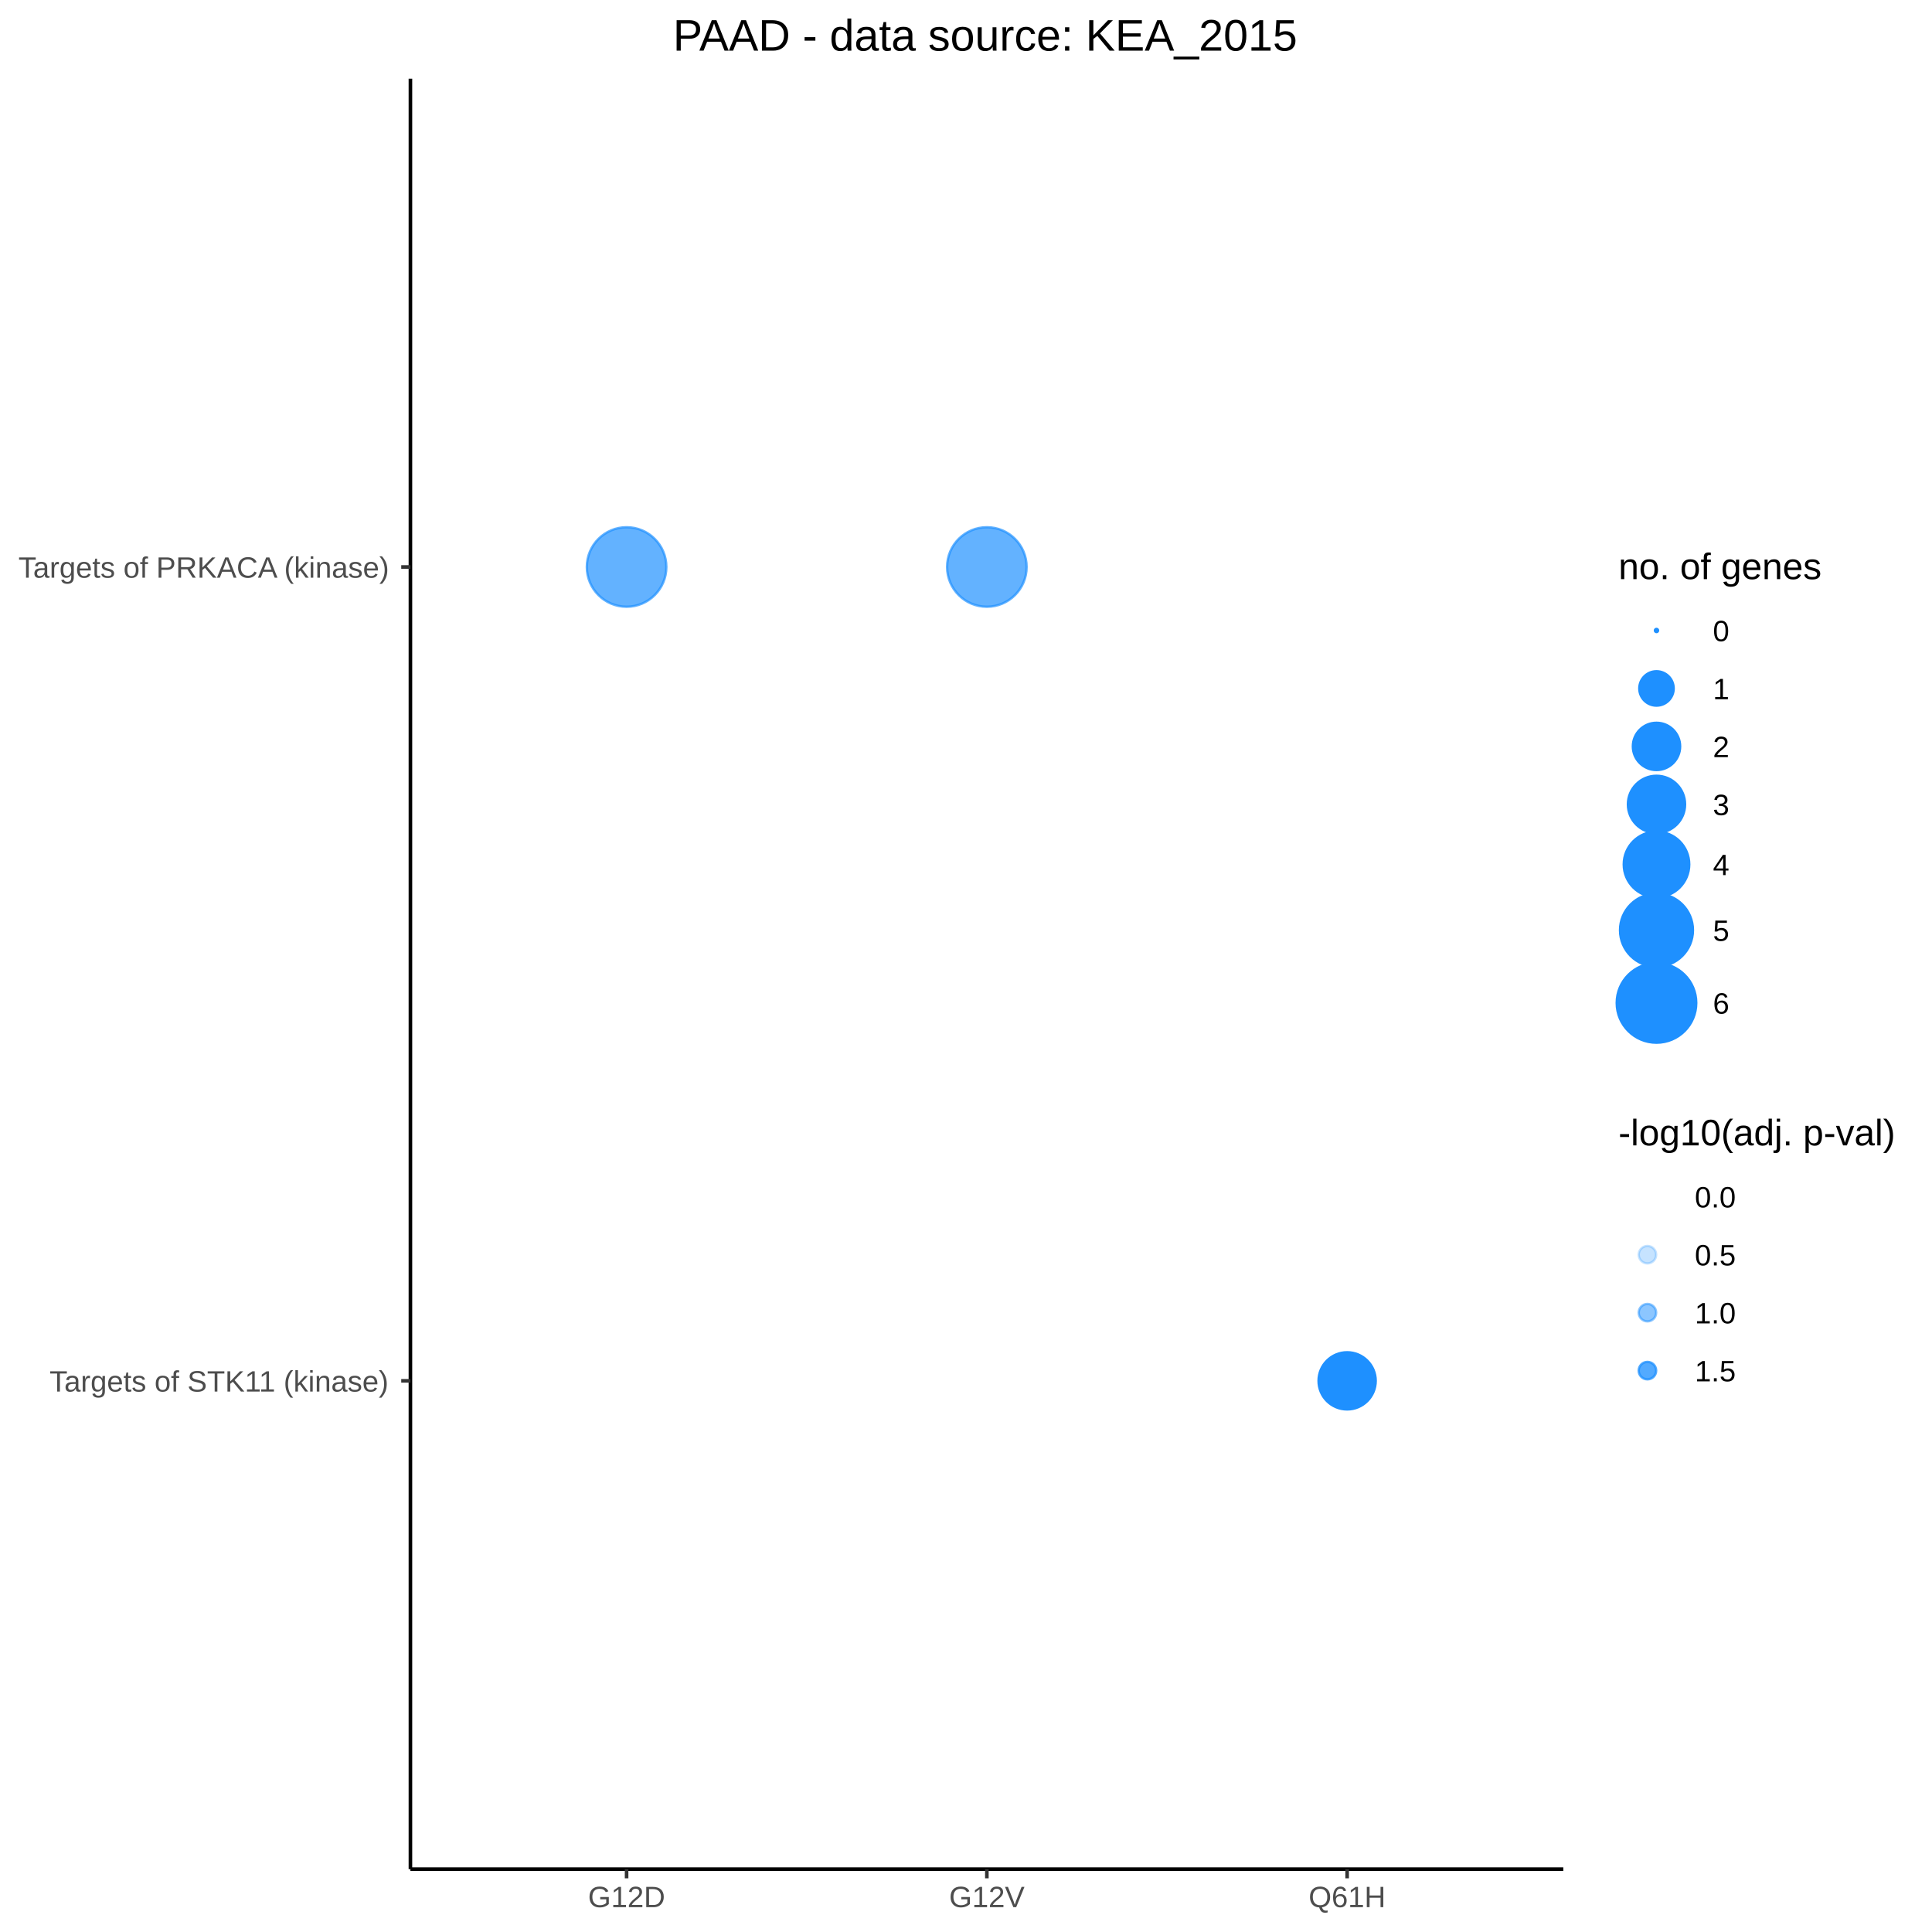
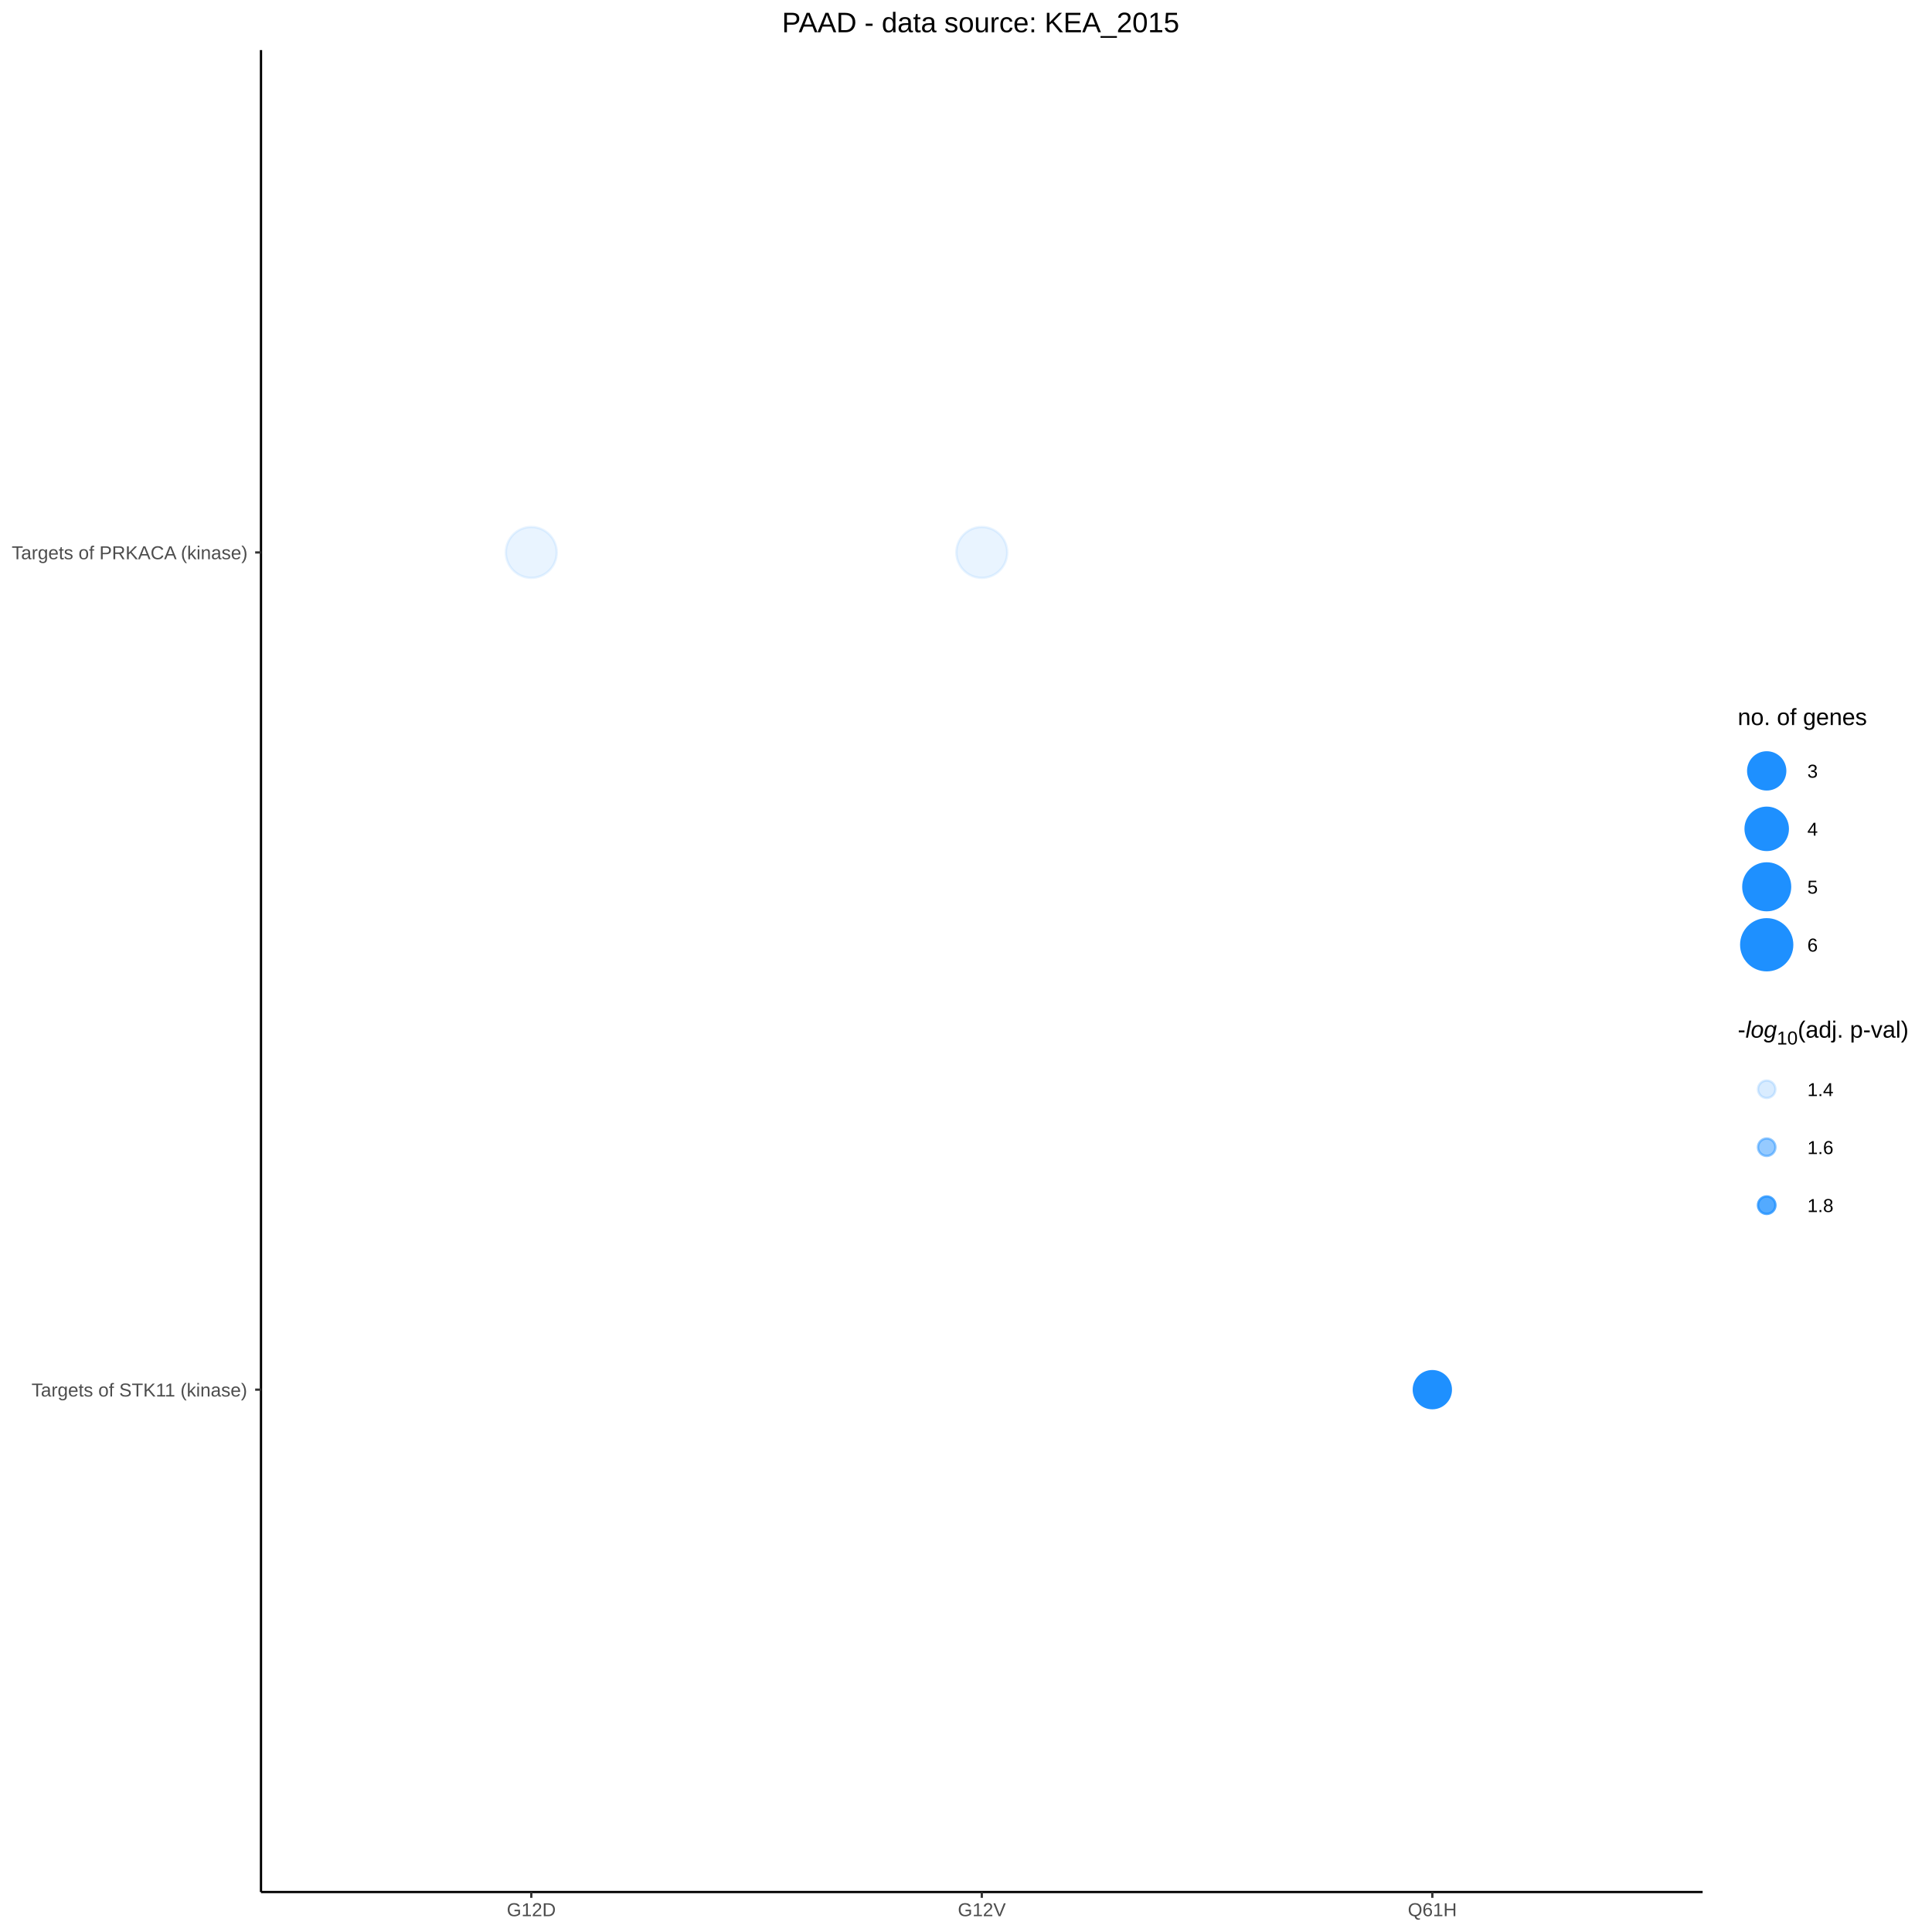
<svg xmlns="http://www.w3.org/2000/svg" viewBox="0 0 576.00 576.00">
  <defs>
    <style type="text/css">
    line, polyline, polygon, path, rect, circle {
      fill: none;
      stroke: #000000;
      stroke-linecap: round;
      stroke-linejoin: round;
      stroke-miterlimit: 10.00;
    }
  </style>
  </defs>
  <rect width="100%" height="100%" style="stroke: none; fill: #FFFFFF;" />
-   <rect x="0.00" y="0.00" width="576.00" height="576.00" style="stroke-width: 1.07; stroke: #FFFFFF; fill: #FFFFFF;" />
+   <rect x="0.00" y="0.00" width="576.00" height="576.00" style="stroke-width: 0.68; stroke: #FFFFFF; fill: #FFFFFF;" />
  <defs>
-     <clipPath id="cpMTIyLjM2fDQ2Ni4wOHw1NTcuMjZ8MjMuNDY=">
-       <rect x="122.36" y="23.46" width="343.72" height="533.80" />
+     <clipPath id="cpNzcuODF8NTA3LjYyfDU2NC4wOHwxNC45Mw==">
+       <rect x="77.81" y="14.93" width="429.80" height="549.15" />
    </clipPath>
  </defs>
-   <rect x="122.36" y="23.46" width="343.72" height="533.80" style="stroke-width: 1.07; stroke: none; fill: #FFFFFF;" clip-path="url(#cpMTIyLjM2fDQ2Ni4wOHw1NTcuMjZ8MjMuNDY=)" />
-   <circle cx="186.81" cy="169.04" r="8.89pt" style="stroke-width: 0.71; stroke: #1E90FF; stroke-opacity: 0.69; fill: #1E90FF; fill-opacity: 0.69;" clip-path="url(#cpMTIyLjM2fDQ2Ni4wOHw1NTcuMjZ8MjMuNDY=)" />
-   <circle cx="186.81" cy="411.68" r="0.35pt" style="stroke-width: 0.71; stroke: none;" clip-path="url(#cpMTIyLjM2fDQ2Ni4wOHw1NTcuMjZ8MjMuNDY=)" />
-   <circle cx="294.22" cy="169.04" r="8.89pt" style="stroke-width: 0.71; stroke: #1E90FF; stroke-opacity: 0.69; fill: #1E90FF; fill-opacity: 0.69;" clip-path="url(#cpMTIyLjM2fDQ2Ni4wOHw1NTcuMjZ8MjMuNDY=)" />
-   <circle cx="294.22" cy="411.68" r="0.35pt" style="stroke-width: 0.71; stroke: none;" clip-path="url(#cpMTIyLjM2fDQ2Ni4wOHw1NTcuMjZ8MjMuNDY=)" />
-   <circle cx="401.63" cy="169.04" r="0.35pt" style="stroke-width: 0.71; stroke: none;" clip-path="url(#cpMTIyLjM2fDQ2Ni4wOHw1NTcuMjZ8MjMuNDY=)" />
-   <circle cx="401.63" cy="411.68" r="6.39pt" style="stroke-width: 0.71; stroke: #1E90FF; fill: #1E90FF;" clip-path="url(#cpMTIyLjM2fDQ2Ni4wOHw1NTcuMjZ8MjMuNDY=)" />
+   <rect x="77.81" y="14.93" width="429.80" height="549.15" style="stroke-width: 0.68; stroke: none; fill: #FFFFFF;" clip-path="url(#cpNzcuODF8NTA3LjYyfDU2NC4wOHwxNC45Mw==)" />
+   <circle cx="158.40" cy="164.70" r="5.69pt" style="stroke-width: 0.71; stroke: #1E90FF; stroke-opacity: 0.10; fill: #1E90FF; fill-opacity: 0.10;" clip-path="url(#cpNzcuODF8NTA3LjYyfDU2NC4wOHwxNC45Mw==)" />
+   <circle cx="292.71" cy="164.70" r="5.69pt" style="stroke-width: 0.71; stroke: #1E90FF; stroke-opacity: 0.10; fill: #1E90FF; fill-opacity: 0.10;" clip-path="url(#cpNzcuODF8NTA3LjYyfDU2NC4wOHwxNC45Mw==)" />
+   <circle cx="427.03" cy="414.31" r="4.13pt" style="stroke-width: 0.71; stroke: #1E90FF; fill: #1E90FF;" clip-path="url(#cpNzcuODF8NTA3LjYyfDU2NC4wOHwxNC45Mw==)" />
  <defs>
    <clipPath id="cpMC4wMHw1NzYuMDB8NTc2LjAwfDAuMDA=">
      <rect x="0.00" y="0.00" width="576.00" height="576.00" />
    </clipPath>
  </defs>
-   <polyline points="122.36,557.26 122.36,23.46 " style="stroke-width: 1.07; stroke-linecap: butt;" clip-path="url(#cpMC4wMHw1NzYuMDB8NTc2LjAwfDAuMDA=)" />
+   <polyline points="77.81,564.08 77.81,14.93 " style="stroke-width: 0.68; stroke-linecap: butt;" clip-path="url(#cpMC4wMHw1NzYuMDB8NTc2LjAwfDAuMDA=)" />
  <g clip-path="url(#cpMC4wMHw1NzYuMDB8NTc2LjAwfDAuMDA=)">
-     <text x="14.76" y="414.88" style="font-size: 8.80px; fill: #4D4D4D; font-family: Arial;" textLength="102.67px" lengthAdjust="spacingAndGlyphs">Targets of STK11 (kinase)</text>
+     <text x="9.39" y="416.35" style="font-size: 5.60px; fill: #4D4D4D; font-family: arial;" textLength="65.28px" lengthAdjust="spacingAndGlyphs">Targets of STK11 (kinase)</text>
  </g>
  <g clip-path="url(#cpMC4wMHw1NzYuMDB8NTc2LjAwfDAuMDA=)">
-     <text x="5.48" y="172.24" style="font-size: 8.80px; fill: #4D4D4D; font-family: Arial;" textLength="111.95px" lengthAdjust="spacingAndGlyphs">Targets of PRKACA (kinase)</text>
+     <text x="3.49" y="166.73" style="font-size: 5.60px; fill: #4D4D4D; font-family: arial;" textLength="71.19px" lengthAdjust="spacingAndGlyphs">Targets of PRKACA (kinase)</text>
  </g>
-   <polyline points="119.62,411.68 122.36,411.68 " style="stroke-width: 1.07; stroke: #333333; stroke-linecap: butt;" clip-path="url(#cpMC4wMHw1NzYuMDB8NTc2LjAwfDAuMDA=)" />
-   <polyline points="119.62,169.04 122.36,169.04 " style="stroke-width: 1.07; stroke: #333333; stroke-linecap: butt;" clip-path="url(#cpMC4wMHw1NzYuMDB8NTc2LjAwfDAuMDA=)" />
-   <polyline points="122.36,557.26 466.08,557.26 " style="stroke-width: 1.07; stroke-linecap: butt;" clip-path="url(#cpMC4wMHw1NzYuMDB8NTc2LjAwfDAuMDA=)" />
-   <polyline points="186.81,560.00 186.81,557.26 " style="stroke-width: 1.07; stroke: #333333; stroke-linecap: butt;" clip-path="url(#cpMC4wMHw1NzYuMDB8NTc2LjAwfDAuMDA=)" />
-   <polyline points="294.22,560.00 294.22,557.26 " style="stroke-width: 1.07; stroke: #333333; stroke-linecap: butt;" clip-path="url(#cpMC4wMHw1NzYuMDB8NTc2LjAwfDAuMDA=)" />
-   <polyline points="401.63,560.00 401.63,557.26 " style="stroke-width: 1.07; stroke: #333333; stroke-linecap: butt;" clip-path="url(#cpMC4wMHw1NzYuMDB8NTc2LjAwfDAuMDA=)" />
+   <polyline points="76.07,414.31 77.81,414.31 " style="stroke-width: 0.68; stroke: #333333; stroke-linecap: butt;" clip-path="url(#cpMC4wMHw1NzYuMDB8NTc2LjAwfDAuMDA=)" />
+   <polyline points="76.07,164.70 77.81,164.70 " style="stroke-width: 0.68; stroke: #333333; stroke-linecap: butt;" clip-path="url(#cpMC4wMHw1NzYuMDB8NTc2LjAwfDAuMDA=)" />
+   <polyline points="77.81,564.08 507.62,564.08 " style="stroke-width: 0.68; stroke-linecap: butt;" clip-path="url(#cpMC4wMHw1NzYuMDB8NTc2LjAwfDAuMDA=)" />
+   <polyline points="158.40,565.82 158.40,564.08 " style="stroke-width: 0.68; stroke: #333333; stroke-linecap: butt;" clip-path="url(#cpMC4wMHw1NzYuMDB8NTc2LjAwfDAuMDA=)" />
+   <polyline points="292.71,565.82 292.71,564.08 " style="stroke-width: 0.68; stroke: #333333; stroke-linecap: butt;" clip-path="url(#cpMC4wMHw1NzYuMDB8NTc2LjAwfDAuMDA=)" />
+   <polyline points="427.03,565.82 427.03,564.08 " style="stroke-width: 0.68; stroke: #333333; stroke-linecap: butt;" clip-path="url(#cpMC4wMHw1NzYuMDB8NTc2LjAwfDAuMDA=)" />
  <g clip-path="url(#cpMC4wMHw1NzYuMDB8NTc2LjAwfDAuMDA=)">
-     <text x="175.32" y="568.60" style="font-size: 8.80px; fill: #4D4D4D; font-family: Arial;" textLength="22.98px" lengthAdjust="spacingAndGlyphs">G12D</text>
+     <text x="151.09" y="571.29" style="font-size: 5.60px; fill: #4D4D4D; font-family: arial;" textLength="14.61px" lengthAdjust="spacingAndGlyphs">G12D</text>
  </g>
  <g clip-path="url(#cpMC4wMHw1NzYuMDB8NTc2LjAwfDAuMDA=)">
-     <text x="282.97" y="568.60" style="font-size: 8.80px; fill: #4D4D4D; font-family: Arial;" textLength="22.49px" lengthAdjust="spacingAndGlyphs">G12V</text>
+     <text x="285.56" y="571.29" style="font-size: 5.60px; fill: #4D4D4D; font-family: arial;" textLength="14.30px" lengthAdjust="spacingAndGlyphs">G12V</text>
  </g>
  <g clip-path="url(#cpMC4wMHw1NzYuMDB8NTc2LjAwfDAuMDA=)">
-     <text x="390.14" y="568.60" style="font-size: 8.80px; fill: #4D4D4D; font-family: Arial;" textLength="22.98px" lengthAdjust="spacingAndGlyphs">Q61H</text>
+     <text x="419.72" y="571.29" style="font-size: 5.60px; fill: #4D4D4D; font-family: arial;" textLength="14.61px" lengthAdjust="spacingAndGlyphs">Q61H</text>
  </g>
-   <rect x="477.04" y="157.97" width="71.50" height="157.86" style="stroke-width: 1.07; stroke: none; fill: #FFFFFF;" clip-path="url(#cpMC4wMHw1NzYuMDB8NTc2LjAwfDAuMDA=)" />
+   <rect x="514.59" y="207.57" width="45.50" height="86.22" style="stroke-width: 0.68; stroke: none; fill: #FFFFFF;" clip-path="url(#cpMC4wMHw1NzYuMDB8NTc2LjAwfDAuMDA=)" />
  <g clip-path="url(#cpMC4wMHw1NzYuMDB8NTc2LjAwfDAuMDA=)">
-     <text x="482.52" y="172.66" style="font-size: 11.00px; font-family: Arial;" textLength="60.54px" lengthAdjust="spacingAndGlyphs">no. of genes</text>
-   </g>
-   <circle cx="493.86" cy="187.97" r="0.35pt" style="stroke-width: 0.71; stroke: #1E90FF; fill: #1E90FF;" clip-path="url(#cpMC4wMHw1NzYuMDB8NTc2LjAwfDAuMDA=)" />
-   <circle cx="493.86" cy="205.25" r="3.84pt" style="stroke-width: 0.71; stroke: #1E90FF; fill: #1E90FF;" clip-path="url(#cpMC4wMHw1NzYuMDB8NTc2LjAwfDAuMDA=)" />
-   <circle cx="493.86" cy="222.53" r="5.28pt" style="stroke-width: 0.71; stroke: #1E90FF; fill: #1E90FF;" clip-path="url(#cpMC4wMHw1NzYuMDB8NTc2LjAwfDAuMDA=)" />
-   <circle cx="493.86" cy="239.81" r="6.39pt" style="stroke-width: 0.71; stroke: #1E90FF; fill: #1E90FF;" clip-path="url(#cpMC4wMHw1NzYuMDB8NTc2LjAwfDAuMDA=)" />
-   <circle cx="493.86" cy="257.71" r="7.32pt" style="stroke-width: 0.71; stroke: #1E90FF; fill: #1E90FF;" clip-path="url(#cpMC4wMHw1NzYuMDB8NTc2LjAwfDAuMDA=)" />
-   <circle cx="493.86" cy="277.32" r="8.15pt" style="stroke-width: 0.71; stroke: #1E90FF; fill: #1E90FF;" clip-path="url(#cpMC4wMHw1NzYuMDB8NTc2LjAwfDAuMDA=)" />
-   <circle cx="493.86" cy="299.01" r="8.89pt" style="stroke-width: 0.71; stroke: #1E90FF; fill: #1E90FF;" clip-path="url(#cpMC4wMHw1NzYuMDB8NTc2LjAwfDAuMDA=)" />
-   <g clip-path="url(#cpMC4wMHw1NzYuMDB8NTc2LjAwfDAuMDA=)">
-     <text x="510.68" y="191.18" style="font-size: 8.80px; font-family: Arial;" textLength="4.89px" lengthAdjust="spacingAndGlyphs">0</text>
+     <text x="518.08" y="216.17" style="font-size: 7.00px; font-family: arial;" textLength="9.73px" lengthAdjust="spacingAndGlyphs">no.</text>
  </g>
  <g clip-path="url(#cpMC4wMHw1NzYuMDB8NTc2LjAwfDAuMDA=)">
-     <text x="510.68" y="208.46" style="font-size: 8.80px; font-family: Arial;" textLength="4.89px" lengthAdjust="spacingAndGlyphs">1</text>
+     <text x="529.75" y="216.17" style="font-size: 7.00px; font-family: arial;" textLength="5.84px" lengthAdjust="spacingAndGlyphs">of</text>
  </g>
  <g clip-path="url(#cpMC4wMHw1NzYuMDB8NTc2LjAwfDAuMDA=)">
-     <text x="510.68" y="225.74" style="font-size: 8.80px; font-family: Arial;" textLength="4.89px" lengthAdjust="spacingAndGlyphs">2</text>
+     <text x="537.54" y="216.17" style="font-size: 7.00px; font-family: arial;" textLength="19.07px" lengthAdjust="spacingAndGlyphs">genes</text>
+   </g>
+   <circle cx="526.72" cy="229.83" r="4.13pt" style="stroke-width: 0.71; stroke: #1E90FF; fill: #1E90FF;" clip-path="url(#cpMC4wMHw1NzYuMDB8NTc2LjAwfDAuMDA=)" />
+   <circle cx="526.72" cy="247.11" r="4.71pt" style="stroke-width: 0.71; stroke: #1E90FF; fill: #1E90FF;" clip-path="url(#cpMC4wMHw1NzYuMDB8NTc2LjAwfDAuMDA=)" />
+   <circle cx="526.72" cy="264.39" r="5.22pt" style="stroke-width: 0.71; stroke: #1E90FF; fill: #1E90FF;" clip-path="url(#cpMC4wMHw1NzYuMDB8NTc2LjAwfDAuMDA=)" />
+   <circle cx="526.72" cy="281.67" r="5.69pt" style="stroke-width: 0.71; stroke: #1E90FF; fill: #1E90FF;" clip-path="url(#cpMC4wMHw1NzYuMDB8NTc2LjAwfDAuMDA=)" />
+   <g clip-path="url(#cpMC4wMHw1NzYuMDB8NTc2LjAwfDAuMDA=)">
+     <text x="538.84" y="231.86" style="font-size: 5.60px; font-family: arial;" textLength="3.11px" lengthAdjust="spacingAndGlyphs">3</text>
  </g>
  <g clip-path="url(#cpMC4wMHw1NzYuMDB8NTc2LjAwfDAuMDA=)">
-     <text x="510.68" y="243.02" style="font-size: 8.80px; font-family: Arial;" textLength="4.89px" lengthAdjust="spacingAndGlyphs">3</text>
+     <text x="538.84" y="249.14" style="font-size: 5.60px; font-family: arial;" textLength="3.11px" lengthAdjust="spacingAndGlyphs">4</text>
  </g>
  <g clip-path="url(#cpMC4wMHw1NzYuMDB8NTc2LjAwfDAuMDA=)">
-     <text x="510.68" y="260.91" style="font-size: 8.80px; font-family: Arial;" textLength="4.89px" lengthAdjust="spacingAndGlyphs">4</text>
+     <text x="538.84" y="266.42" style="font-size: 5.60px; font-family: arial;" textLength="3.11px" lengthAdjust="spacingAndGlyphs">5</text>
  </g>
  <g clip-path="url(#cpMC4wMHw1NzYuMDB8NTc2LjAwfDAuMDA=)">
-     <text x="510.68" y="280.52" style="font-size: 8.80px; font-family: Arial;" textLength="4.89px" lengthAdjust="spacingAndGlyphs">5</text>
+     <text x="538.84" y="283.70" style="font-size: 5.60px; font-family: arial;" textLength="3.11px" lengthAdjust="spacingAndGlyphs">6</text>
+   </g>
+   <rect x="514.59" y="300.77" width="57.92" height="70.67" style="stroke-width: 0.68; stroke: none; fill: #FFFFFF;" clip-path="url(#cpMC4wMHw1NzYuMDB8NTc2LjAwfDAuMDA=)" />
+   <g clip-path="url(#cpMC4wMHw1NzYuMDB8NTc2LjAwfDAuMDA=)">
+     <text x="518.08" y="309.36" style="font-size: 7.00px; font-family: arial;" textLength="2.33px" lengthAdjust="spacingAndGlyphs">-</text>
  </g>
  <g clip-path="url(#cpMC4wMHw1NzYuMDB8NTc2LjAwfDAuMDA=)">
-     <text x="510.68" y="302.21" style="font-size: 8.80px; font-family: Arial;" textLength="4.89px" lengthAdjust="spacingAndGlyphs">6</text>
-   </g>
-   <rect x="477.04" y="326.79" width="93.48" height="95.96" style="stroke-width: 1.07; stroke: none; fill: #FFFFFF;" clip-path="url(#cpMC4wMHw1NzYuMDB8NTc2LjAwfDAuMDA=)" />
-   <g clip-path="url(#cpMC4wMHw1NzYuMDB8NTc2LjAwfDAuMDA=)">
-     <text x="482.52" y="341.48" style="font-size: 11.00px; font-family: Arial;" textLength="82.52px" lengthAdjust="spacingAndGlyphs">-log10(adj. p-val)</text>
-   </g>
-   <circle cx="491.16" cy="356.79" r="1.95pt" style="stroke-width: 0.71; stroke: none;" clip-path="url(#cpMC4wMHw1NzYuMDB8NTc2LjAwfDAuMDA=)" />
-   <circle cx="491.16" cy="374.07" r="1.95pt" style="stroke-width: 0.71; stroke: #1E90FF; stroke-opacity: 0.25; fill: #1E90FF; fill-opacity: 0.25;" clip-path="url(#cpMC4wMHw1NzYuMDB8NTc2LjAwfDAuMDA=)" />
-   <circle cx="491.16" cy="391.35" r="1.95pt" style="stroke-width: 0.71; stroke: #1E90FF; stroke-opacity: 0.51; fill: #1E90FF; fill-opacity: 0.51;" clip-path="url(#cpMC4wMHw1NzYuMDB8NTc2LjAwfDAuMDA=)" />
-   <circle cx="491.16" cy="408.63" r="1.95pt" style="stroke-width: 0.71; stroke: #1E90FF; stroke-opacity: 0.76; fill: #1E90FF; fill-opacity: 0.76;" clip-path="url(#cpMC4wMHw1NzYuMDB8NTc2LjAwfDAuMDA=)" />
-   <g clip-path="url(#cpMC4wMHw1NzYuMDB8NTc2LjAwfDAuMDA=)">
-     <text x="505.28" y="359.99" style="font-size: 8.80px; font-family: Arial;" textLength="12.23px" lengthAdjust="spacingAndGlyphs">0.0</text>
+     <text x="520.41" y="309.36" style="font-size: 7.00px; font-style: italic; font-family: arial;" textLength="9.34px" lengthAdjust="spacingAndGlyphs">log</text>
  </g>
  <g clip-path="url(#cpMC4wMHw1NzYuMDB8NTc2LjAwfDAuMDA=)">
-     <text x="505.28" y="377.27" style="font-size: 8.80px; font-family: Arial;" textLength="12.23px" lengthAdjust="spacingAndGlyphs">0.5</text>
+     <text x="529.74" y="311.40" style="font-size: 5.60px; font-family: arial;" textLength="6.22px" lengthAdjust="spacingAndGlyphs">10</text>
  </g>
  <g clip-path="url(#cpMC4wMHw1NzYuMDB8NTc2LjAwfDAuMDA=)">
-     <text x="505.28" y="394.55" style="font-size: 8.80px; font-family: Arial;" textLength="12.23px" lengthAdjust="spacingAndGlyphs">1.0</text>
+     <text x="535.97" y="309.36" style="font-size: 7.00px; font-family: arial;" textLength="13.61px" lengthAdjust="spacingAndGlyphs">(adj.</text>
  </g>
  <g clip-path="url(#cpMC4wMHw1NzYuMDB8NTc2LjAwfDAuMDA=)">
-     <text x="505.28" y="411.83" style="font-size: 8.80px; font-family: Arial;" textLength="12.23px" lengthAdjust="spacingAndGlyphs">1.5</text>
+     <text x="551.53" y="309.36" style="font-size: 7.00px; font-family: arial;" textLength="17.50px" lengthAdjust="spacingAndGlyphs">p-val)</text>
+   </g>
+   <circle cx="526.72" cy="324.75" r="1.95pt" style="stroke-width: 0.71; stroke: #1E90FF; stroke-opacity: 0.17; fill: #1E90FF; fill-opacity: 0.17;" clip-path="url(#cpMC4wMHw1NzYuMDB8NTc2LjAwfDAuMDA=)" />
+   <circle cx="526.72" cy="342.03" r="1.95pt" style="stroke-width: 0.71; stroke: #1E90FF; stroke-opacity: 0.47; fill: #1E90FF; fill-opacity: 0.47;" clip-path="url(#cpMC4wMHw1NzYuMDB8NTc2LjAwfDAuMDA=)" />
+   <circle cx="526.72" cy="359.31" r="1.95pt" style="stroke-width: 0.71; stroke: #1E90FF; stroke-opacity: 0.76; fill: #1E90FF; fill-opacity: 0.76;" clip-path="url(#cpMC4wMHw1NzYuMDB8NTc2LjAwfDAuMDA=)" />
+   <g clip-path="url(#cpMC4wMHw1NzYuMDB8NTc2LjAwfDAuMDA=)">
+     <text x="538.84" y="326.79" style="font-size: 5.60px; font-family: arial;" textLength="7.78px" lengthAdjust="spacingAndGlyphs">1.4</text>
  </g>
  <g clip-path="url(#cpMC4wMHw1NzYuMDB8NTc2LjAwfDAuMDA=)">
-     <text x="200.65" y="15.10" style="font-size: 13.20px; font-family: Arial;" textLength="187.14px" lengthAdjust="spacingAndGlyphs">PAAD - data source: KEA_2015</text>
+     <text x="538.84" y="344.07" style="font-size: 5.60px; font-family: arial;" textLength="7.78px" lengthAdjust="spacingAndGlyphs">1.6</text>
+   </g>
+   <g clip-path="url(#cpMC4wMHw1NzYuMDB8NTc2LjAwfDAuMDA=)">
+     <text x="538.84" y="361.35" style="font-size: 5.60px; font-family: arial;" textLength="7.78px" lengthAdjust="spacingAndGlyphs">1.8</text>
+   </g>
+   <g clip-path="url(#cpMC4wMHw1NzYuMDB8NTc2LjAwfDAuMDA=)">
+     <text x="233.14" y="9.61" style="font-size: 8.40px; font-family: arial;" textLength="119.15px" lengthAdjust="spacingAndGlyphs">PAAD - data source: KEA_2015</text>
  </g>
</svg>
